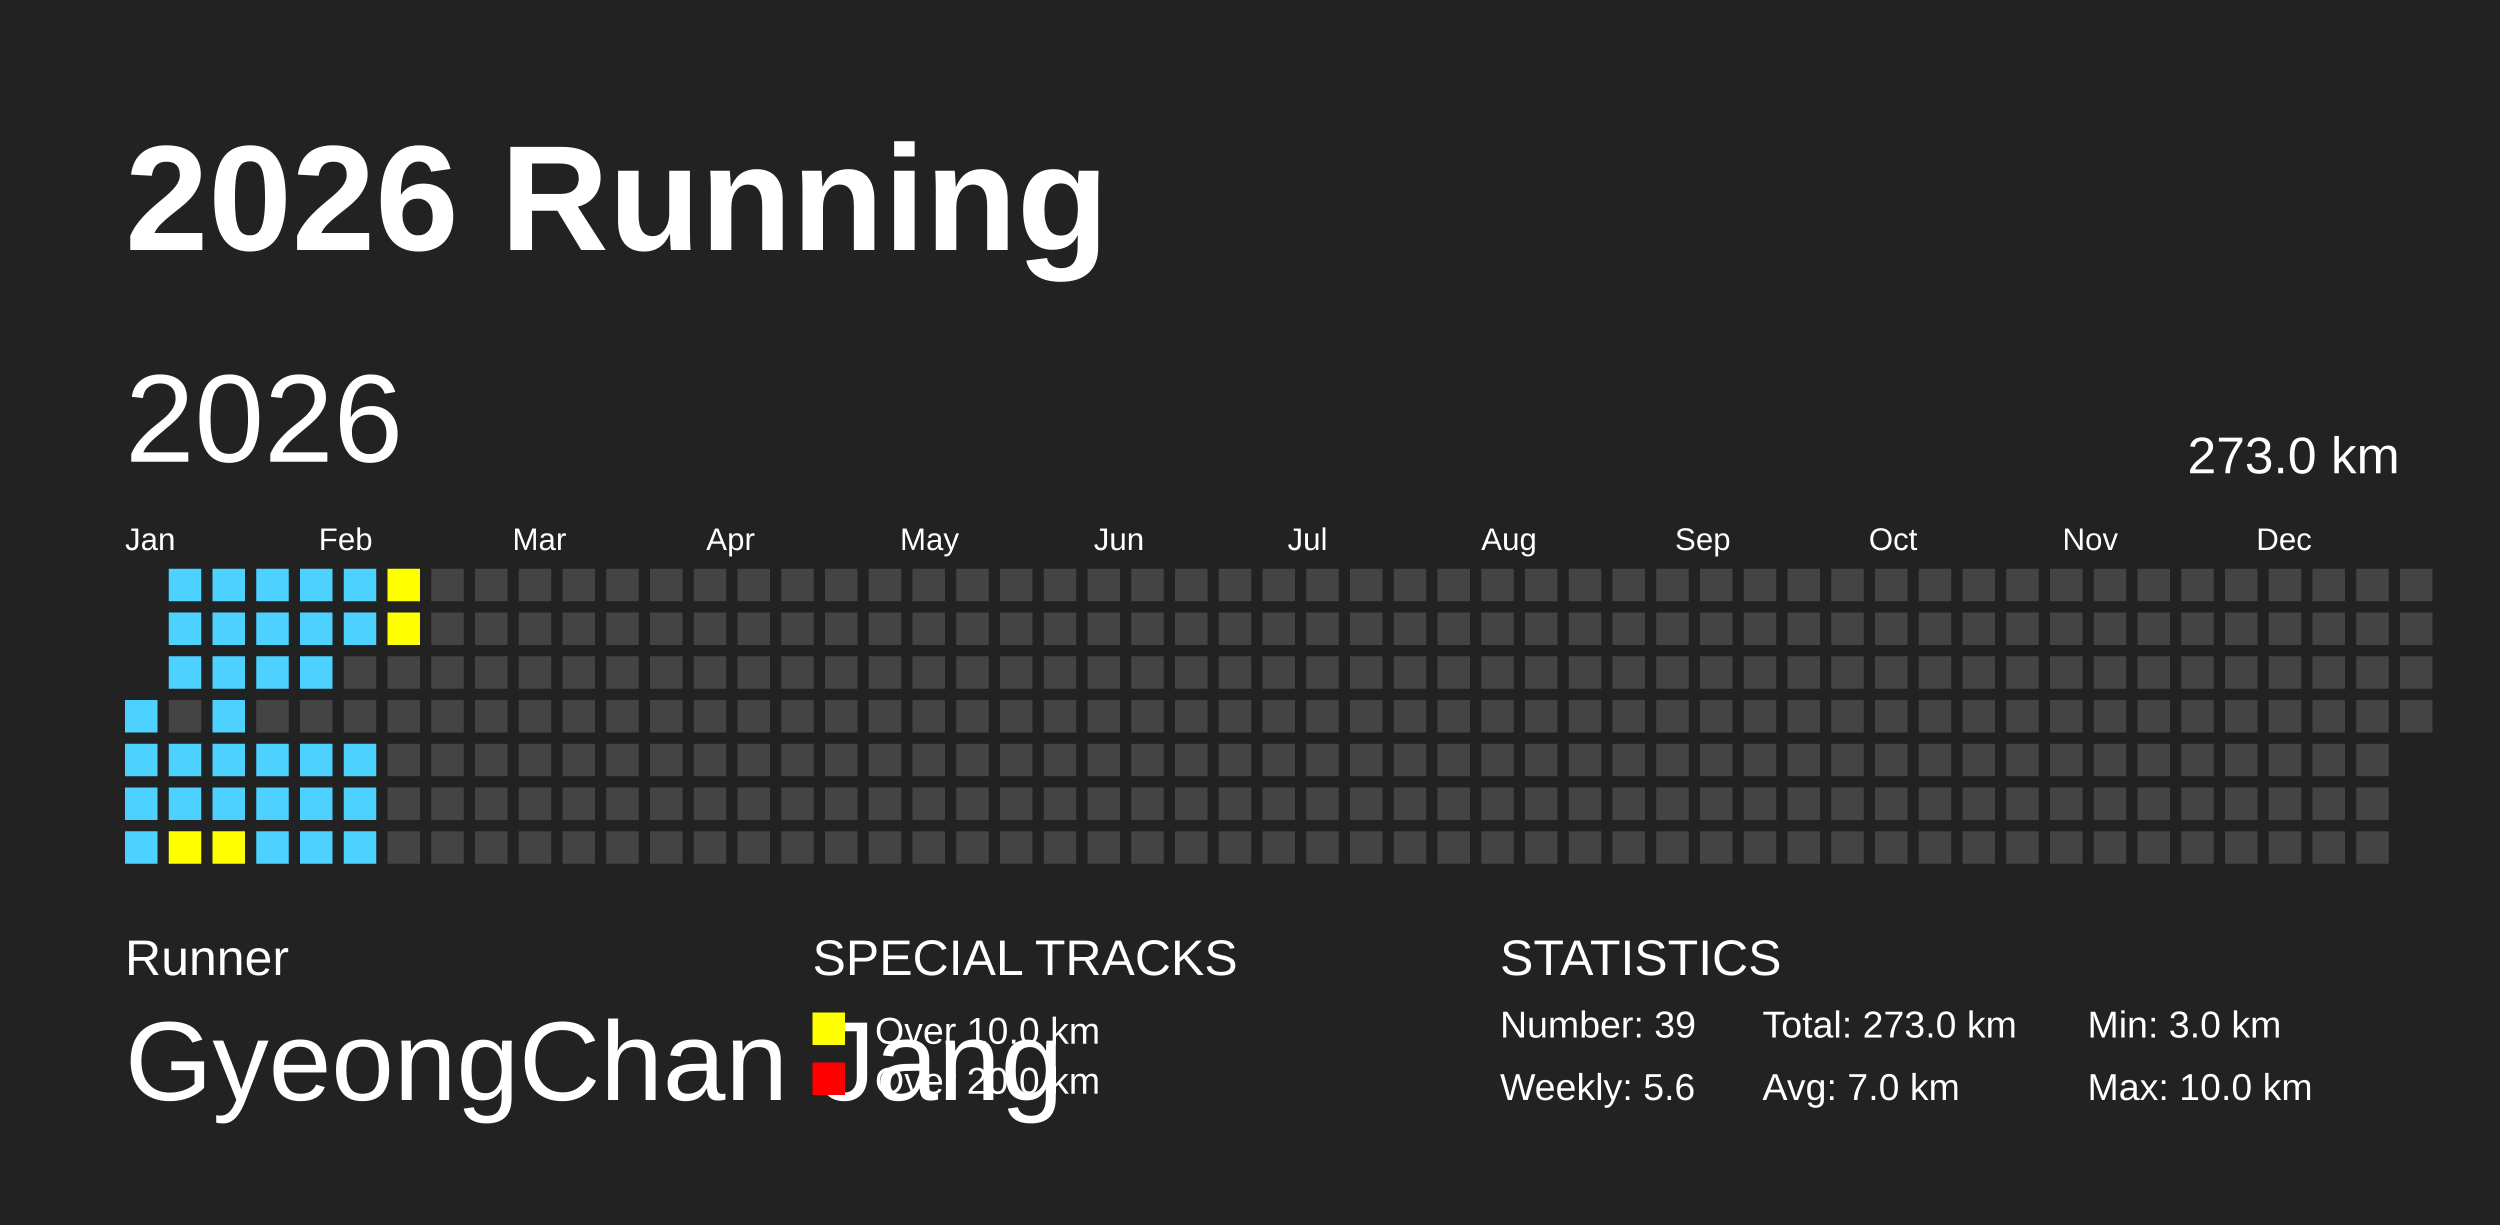
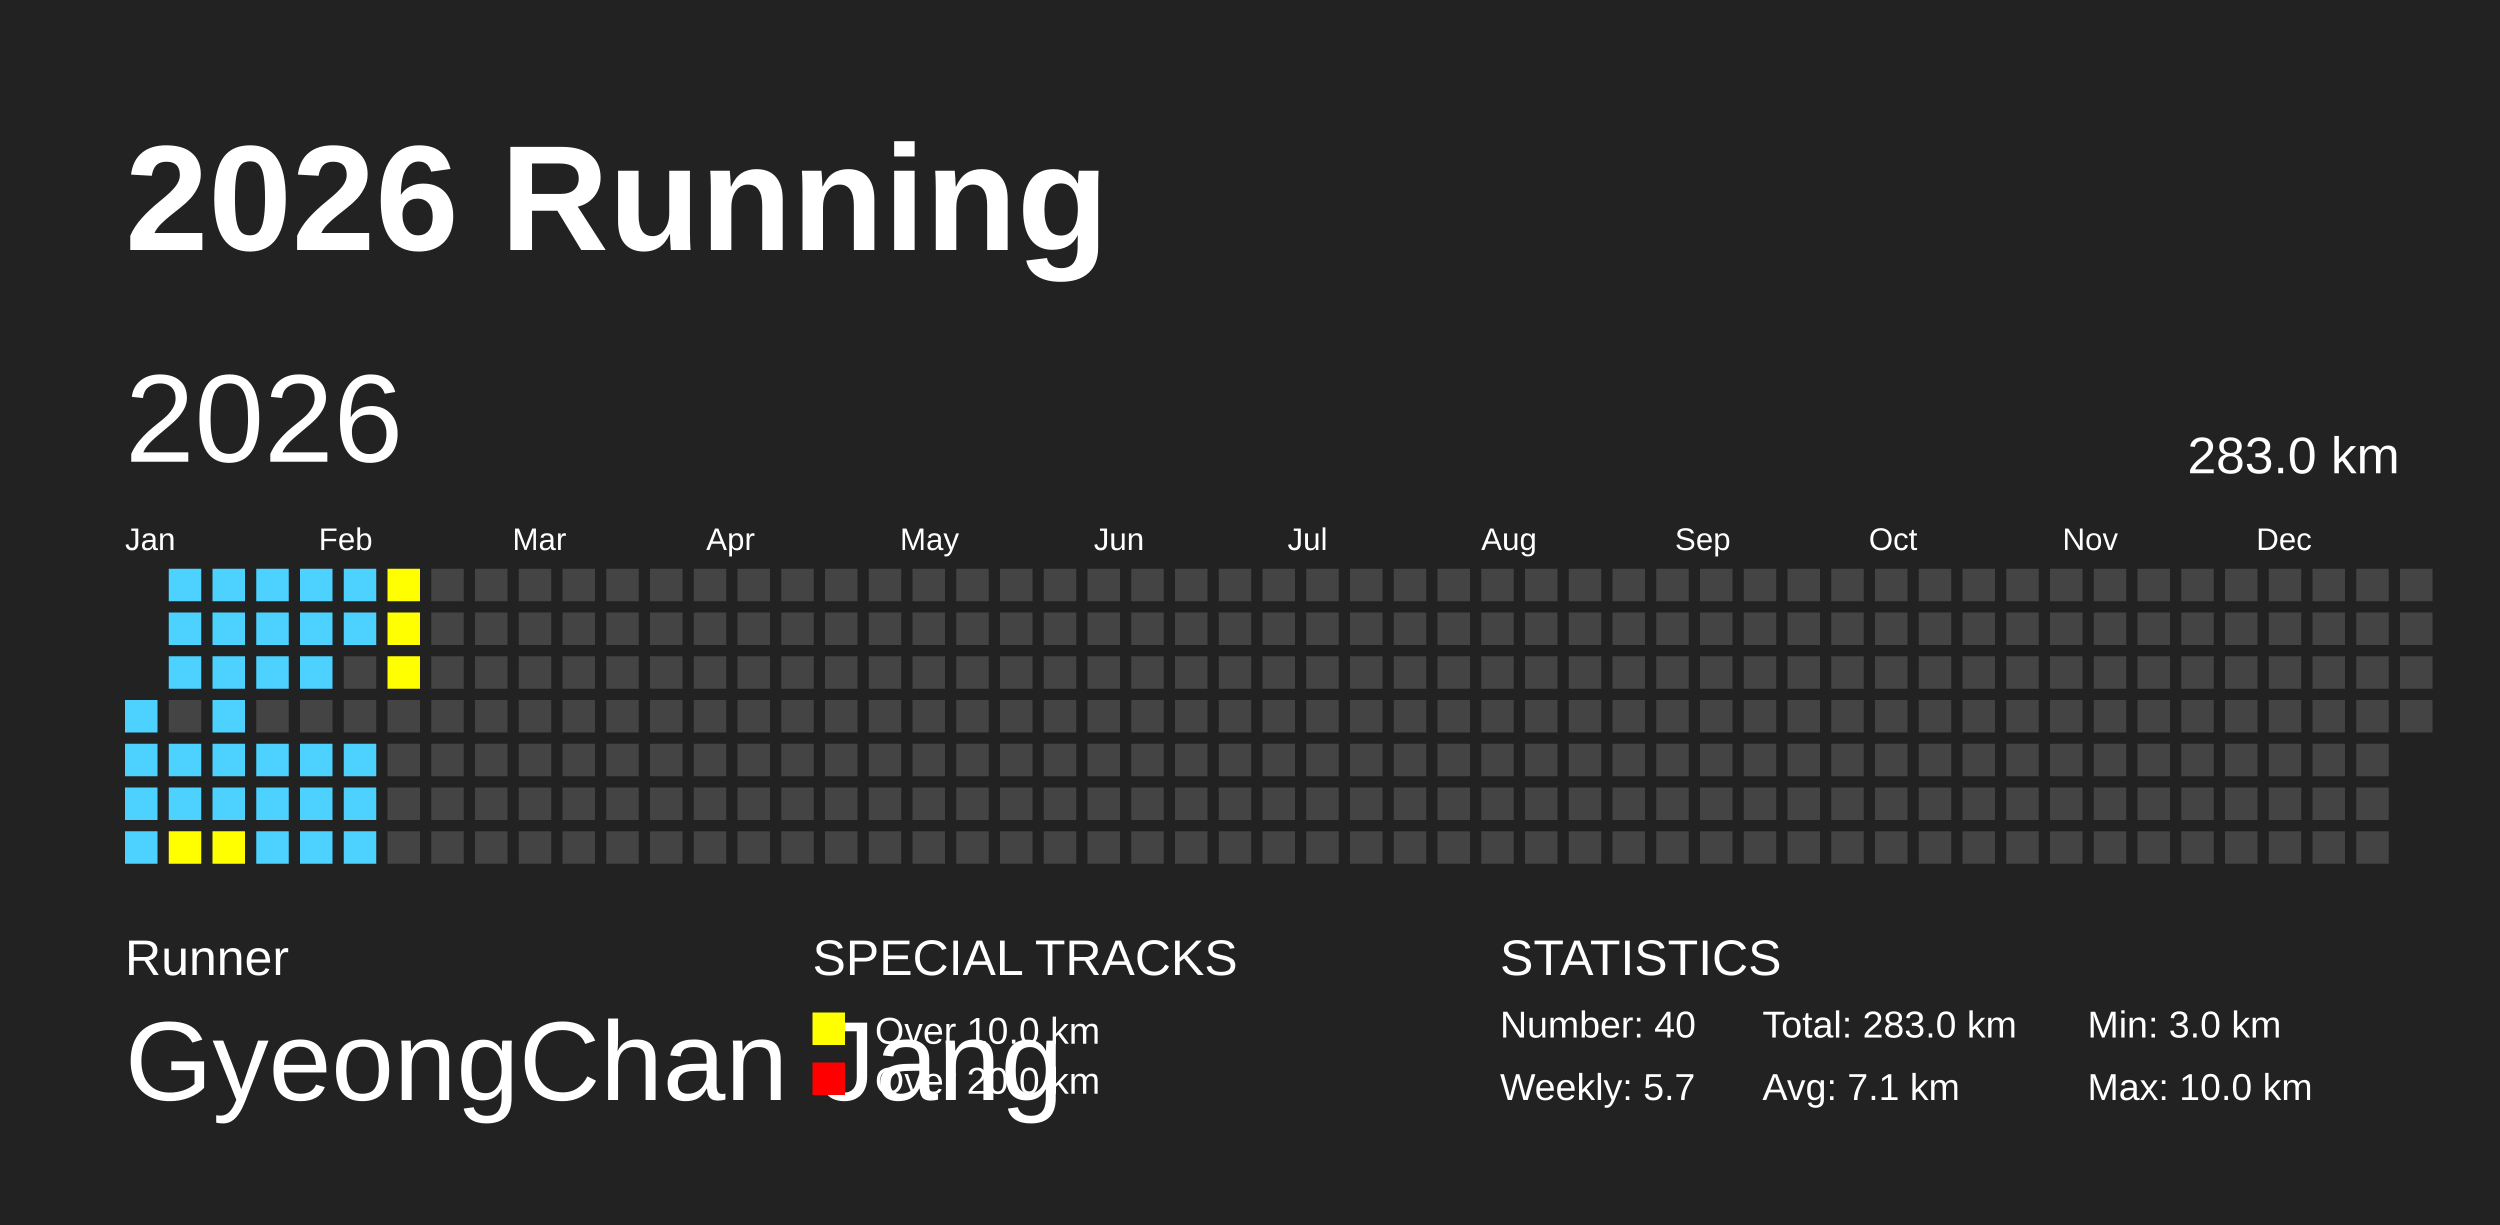
<svg xmlns="http://www.w3.org/2000/svg" baseProfile="full" height="98mm" version="1.1" viewBox="0,0,200,98" width="200mm">
  <defs />
  <rect fill="#222222" height="98" width="200" x="0" y="0" />
  <text fill="#FFFFFF" style="font-size:12px; font-family:Arial; font-weight:bold;" x="10" y="20">2026 Running</text>
  <text fill="#FFFFFF" style="font-size:4px; font-family:Arial" x="10" y="78">Runner</text>
  <text fill="#FFFFFF" style="font-size:9px; font-family:Arial" x="10" y="88">GyeongChan Jang</text>
  <text fill="#FFFFFF" style="font-size:4px; font-family:Arial" x="65" y="78">SPECIAL TRACKS</text>
  <rect fill="yellow" height="2.6" width="2.6" x="65" y="81" />
  <text fill="#FFFFFF" style="font-size:3px; font-family:Arial" x="70" y="83.5">Over 10.0 km</text>
  <rect fill="red" height="2.6" width="2.6" x="65" y="85" />
  <text fill="#FFFFFF" style="font-size:3px; font-family:Arial" x="70" y="87.5">Over 20.0 km</text>
  <text fill="#FFFFFF" style="font-size:4px; font-family:Arial" x="120" y="78">STATISTICS</text>
-   <text fill="#FFFFFF" style="font-size:3px; font-family:Arial" x="120" y="83">Number: 39</text>
-   <text fill="#FFFFFF" style="font-size:3px; font-family:Arial" x="120" y="88">Weekly: 5.6</text>
-   <text fill="#FFFFFF" style="font-size:3px; font-family:Arial" x="141" y="83">Total: 273.0 km</text>
-   <text fill="#FFFFFF" style="font-size:3px; font-family:Arial" x="141" y="88">Avg: 7.0 km</text>
+   <text fill="#FFFFFF" style="font-size:3px; font-family:Arial" x="120" y="83">Number: 40</text>
+   <text fill="#FFFFFF" style="font-size:3px; font-family:Arial" x="120" y="88">Weekly: 5.7</text>
+   <text fill="#FFFFFF" style="font-size:3px; font-family:Arial" x="141" y="83">Total: 283.0 km</text>
+   <text fill="#FFFFFF" style="font-size:3px; font-family:Arial" x="141" y="88">Avg: 7.1 km</text>
  <text fill="#FFFFFF" style="font-size:3px; font-family:Arial" x="167" y="83">Min: 3.0 km</text>
  <text fill="#FFFFFF" style="font-size:3px; font-family:Arial" x="167" y="88">Max: 10.0 km</text>
  <text dominant-baseline="hanging" fill="#FFFFFF" style="font-size:10.0px; font-family:Arial;" x="10" y="30">2026</text>
-   <text dominant-baseline="hanging" fill="#FFFFFF" style="font-size:4.125px; font-family:Arial;" x="175" y="35">273.0 km</text>
+   <text dominant-baseline="hanging" fill="#FFFFFF" style="font-size:4.125px; font-family:Arial;" x="175" y="35">283.0 km</text>
  <text fill="#FFFFFF" style="font-size:2.5px; font-family:Arial" x="10.0" y="44">Jan</text>
  <text fill="#FFFFFF" style="font-size:2.5px; font-family:Arial" x="25.5" y="44">Feb</text>
  <text fill="#FFFFFF" style="font-size:2.5px; font-family:Arial" x="41.0" y="44">Mar</text>
  <text fill="#FFFFFF" style="font-size:2.5px; font-family:Arial" x="56.5" y="44">Apr</text>
  <text fill="#FFFFFF" style="font-size:2.5px; font-family:Arial" x="72.0" y="44">May</text>
  <text fill="#FFFFFF" style="font-size:2.5px; font-family:Arial" x="87.5" y="44">Jun</text>
  <text fill="#FFFFFF" style="font-size:2.5px; font-family:Arial" x="103.0" y="44">Jul</text>
  <text fill="#FFFFFF" style="font-size:2.5px; font-family:Arial" x="118.5" y="44">Aug</text>
  <text fill="#FFFFFF" style="font-size:2.5px; font-family:Arial" x="134.0" y="44">Sep</text>
  <text fill="#FFFFFF" style="font-size:2.5px; font-family:Arial" x="149.5" y="44">Oct</text>
  <text fill="#FFFFFF" style="font-size:2.5px; font-family:Arial" x="165.0" y="44">Nov</text>
  <text fill="#FFFFFF" style="font-size:2.5px; font-family:Arial" x="180.5" y="44">Dec</text>
  <rect fill="#4DD2FF" height="2.6" width="2.6" x="10.0" y="56.0" />
  <rect fill="#4DD2FF" height="2.6" width="2.6" x="10.0" y="59.5" />
  <rect fill="#4DD2FF" height="2.6" width="2.6" x="10.0" y="63.0" />
  <rect fill="#4DD2FF" height="2.6" width="2.6" x="10.0" y="66.5" />
  <rect fill="#4DD2FF" height="2.6" width="2.6" x="13.5" y="45.5" />
  <rect fill="#4DD2FF" height="2.6" width="2.6" x="13.5" y="49.0" />
  <rect fill="#4DD2FF" height="2.6" width="2.6" x="13.5" y="52.5" />
  <rect fill="#444444" height="2.6" width="2.6" x="13.5" y="56.0" />
  <rect fill="#4DD2FF" height="2.6" width="2.6" x="13.5" y="59.5" />
  <rect fill="#4DD2FF" height="2.6" width="2.6" x="13.5" y="63.0" />
  <rect fill="yellow" height="2.6" width="2.6" x="13.5" y="66.5" />
  <rect fill="#4DD2FF" height="2.6" width="2.6" x="17.0" y="45.5" />
  <rect fill="#4DD2FF" height="2.6" width="2.6" x="17.0" y="49.0" />
  <rect fill="#4DD2FF" height="2.6" width="2.6" x="17.0" y="52.5" />
  <rect fill="#4DD2FF" height="2.6" width="2.6" x="17.0" y="56.0" />
  <rect fill="#4DD2FF" height="2.6" width="2.6" x="17.0" y="59.5" />
  <rect fill="#4DD2FF" height="2.6" width="2.6" x="17.0" y="63.0" />
  <rect fill="yellow" height="2.6" width="2.6" x="17.0" y="66.5" />
  <rect fill="#4DD2FF" height="2.6" width="2.6" x="20.5" y="45.5" />
  <rect fill="#4DD2FF" height="2.6" width="2.6" x="20.5" y="49.0" />
  <rect fill="#4DD2FF" height="2.6" width="2.6" x="20.5" y="52.5" />
  <rect fill="#444444" height="2.6" width="2.6" x="20.5" y="56.0" />
  <rect fill="#4DD2FF" height="2.6" width="2.6" x="20.5" y="59.5" />
  <rect fill="#4DD2FF" height="2.6" width="2.6" x="20.5" y="63.0" />
  <rect fill="#4DD2FF" height="2.6" width="2.6" x="20.5" y="66.5" />
  <rect fill="#4DD2FF" height="2.6" width="2.6" x="24.0" y="45.5" />
  <rect fill="#4DD2FF" height="2.6" width="2.6" x="24.0" y="49.0" />
  <rect fill="#4DD2FF" height="2.6" width="2.6" x="24.0" y="52.5" />
  <rect fill="#444444" height="2.6" width="2.6" x="24.0" y="56.0" />
  <rect fill="#4DD2FF" height="2.6" width="2.6" x="24.0" y="59.5" />
  <rect fill="#4DD2FF" height="2.6" width="2.6" x="24.0" y="63.0" />
  <rect fill="#4DD2FF" height="2.6" width="2.6" x="24.0" y="66.5" />
  <rect fill="#4DD2FF" height="2.6" width="2.6" x="27.5" y="45.5" />
  <rect fill="#4DD2FF" height="2.6" width="2.6" x="27.5" y="49.0" />
  <rect fill="#444444" height="2.6" width="2.6" x="27.5" y="52.5" />
  <rect fill="#444444" height="2.6" width="2.6" x="27.5" y="56.0" />
  <rect fill="#4DD2FF" height="2.6" width="2.6" x="27.5" y="59.5" />
  <rect fill="#4DD2FF" height="2.6" width="2.6" x="27.5" y="63.0" />
  <rect fill="#4DD2FF" height="2.6" width="2.6" x="27.5" y="66.5" />
  <rect fill="yellow" height="2.6" width="2.6" x="31.0" y="45.5" />
  <rect fill="yellow" height="2.6" width="2.6" x="31.0" y="49.0" />
-   <rect fill="#444444" height="2.6" width="2.6" x="31.0" y="52.5" />
+   <rect fill="yellow" height="2.6" width="2.6" x="31.0" y="52.5" />
  <rect fill="#444444" height="2.6" width="2.6" x="31.0" y="56.0" />
  <rect fill="#444444" height="2.6" width="2.6" x="31.0" y="59.5" />
  <rect fill="#444444" height="2.6" width="2.6" x="31.0" y="63.0" />
  <rect fill="#444444" height="2.6" width="2.6" x="31.0" y="66.5" />
  <rect fill="#444444" height="2.6" width="2.6" x="34.5" y="45.5" />
  <rect fill="#444444" height="2.6" width="2.6" x="34.5" y="49.0" />
  <rect fill="#444444" height="2.6" width="2.6" x="34.5" y="52.5" />
  <rect fill="#444444" height="2.6" width="2.6" x="34.5" y="56.0" />
  <rect fill="#444444" height="2.6" width="2.6" x="34.5" y="59.5" />
  <rect fill="#444444" height="2.6" width="2.6" x="34.5" y="63.0" />
  <rect fill="#444444" height="2.6" width="2.6" x="34.5" y="66.5" />
  <rect fill="#444444" height="2.6" width="2.6" x="38.0" y="45.5" />
  <rect fill="#444444" height="2.6" width="2.6" x="38.0" y="49.0" />
  <rect fill="#444444" height="2.6" width="2.6" x="38.0" y="52.5" />
  <rect fill="#444444" height="2.6" width="2.6" x="38.0" y="56.0" />
  <rect fill="#444444" height="2.6" width="2.6" x="38.0" y="59.5" />
  <rect fill="#444444" height="2.6" width="2.6" x="38.0" y="63.0" />
  <rect fill="#444444" height="2.6" width="2.6" x="38.0" y="66.5" />
  <rect fill="#444444" height="2.6" width="2.6" x="41.5" y="45.5" />
  <rect fill="#444444" height="2.6" width="2.6" x="41.5" y="49.0" />
  <rect fill="#444444" height="2.6" width="2.6" x="41.5" y="52.5" />
  <rect fill="#444444" height="2.6" width="2.6" x="41.5" y="56.0" />
  <rect fill="#444444" height="2.6" width="2.6" x="41.5" y="59.5" />
  <rect fill="#444444" height="2.6" width="2.6" x="41.5" y="63.0" />
  <rect fill="#444444" height="2.6" width="2.6" x="41.5" y="66.5" />
  <rect fill="#444444" height="2.6" width="2.6" x="45.0" y="45.5" />
  <rect fill="#444444" height="2.6" width="2.6" x="45.0" y="49.0" />
  <rect fill="#444444" height="2.6" width="2.6" x="45.0" y="52.5" />
  <rect fill="#444444" height="2.6" width="2.6" x="45.0" y="56.0" />
  <rect fill="#444444" height="2.6" width="2.6" x="45.0" y="59.5" />
  <rect fill="#444444" height="2.6" width="2.6" x="45.0" y="63.0" />
  <rect fill="#444444" height="2.6" width="2.6" x="45.0" y="66.5" />
  <rect fill="#444444" height="2.6" width="2.6" x="48.5" y="45.5" />
  <rect fill="#444444" height="2.6" width="2.6" x="48.5" y="49.0" />
  <rect fill="#444444" height="2.6" width="2.6" x="48.5" y="52.5" />
  <rect fill="#444444" height="2.6" width="2.6" x="48.5" y="56.0" />
  <rect fill="#444444" height="2.6" width="2.6" x="48.5" y="59.5" />
  <rect fill="#444444" height="2.6" width="2.6" x="48.5" y="63.0" />
  <rect fill="#444444" height="2.6" width="2.6" x="48.5" y="66.5" />
  <rect fill="#444444" height="2.6" width="2.6" x="52.0" y="45.5" />
  <rect fill="#444444" height="2.6" width="2.6" x="52.0" y="49.0" />
  <rect fill="#444444" height="2.6" width="2.6" x="52.0" y="52.5" />
  <rect fill="#444444" height="2.6" width="2.6" x="52.0" y="56.0" />
  <rect fill="#444444" height="2.6" width="2.6" x="52.0" y="59.5" />
  <rect fill="#444444" height="2.6" width="2.6" x="52.0" y="63.0" />
  <rect fill="#444444" height="2.6" width="2.6" x="52.0" y="66.5" />
  <rect fill="#444444" height="2.6" width="2.6" x="55.5" y="45.5" />
  <rect fill="#444444" height="2.6" width="2.6" x="55.5" y="49.0" />
  <rect fill="#444444" height="2.6" width="2.6" x="55.5" y="52.5" />
  <rect fill="#444444" height="2.6" width="2.6" x="55.5" y="56.0" />
  <rect fill="#444444" height="2.6" width="2.6" x="55.5" y="59.5" />
  <rect fill="#444444" height="2.6" width="2.6" x="55.5" y="63.0" />
  <rect fill="#444444" height="2.6" width="2.6" x="55.5" y="66.5" />
  <rect fill="#444444" height="2.6" width="2.6" x="59.0" y="45.5" />
  <rect fill="#444444" height="2.6" width="2.6" x="59.0" y="49.0" />
  <rect fill="#444444" height="2.6" width="2.6" x="59.0" y="52.5" />
  <rect fill="#444444" height="2.6" width="2.6" x="59.0" y="56.0" />
  <rect fill="#444444" height="2.6" width="2.6" x="59.0" y="59.5" />
  <rect fill="#444444" height="2.6" width="2.6" x="59.0" y="63.0" />
  <rect fill="#444444" height="2.6" width="2.6" x="59.0" y="66.5" />
  <rect fill="#444444" height="2.6" width="2.6" x="62.5" y="45.5" />
  <rect fill="#444444" height="2.6" width="2.6" x="62.5" y="49.0" />
  <rect fill="#444444" height="2.6" width="2.6" x="62.5" y="52.5" />
  <rect fill="#444444" height="2.6" width="2.6" x="62.5" y="56.0" />
  <rect fill="#444444" height="2.6" width="2.6" x="62.5" y="59.5" />
  <rect fill="#444444" height="2.6" width="2.6" x="62.5" y="63.0" />
  <rect fill="#444444" height="2.6" width="2.6" x="62.5" y="66.5" />
  <rect fill="#444444" height="2.6" width="2.6" x="66.0" y="45.5" />
  <rect fill="#444444" height="2.6" width="2.6" x="66.0" y="49.0" />
  <rect fill="#444444" height="2.6" width="2.6" x="66.0" y="52.5" />
  <rect fill="#444444" height="2.6" width="2.6" x="66.0" y="56.0" />
  <rect fill="#444444" height="2.6" width="2.6" x="66.0" y="59.5" />
  <rect fill="#444444" height="2.6" width="2.6" x="66.0" y="63.0" />
  <rect fill="#444444" height="2.6" width="2.6" x="66.0" y="66.5" />
  <rect fill="#444444" height="2.6" width="2.6" x="69.5" y="45.5" />
  <rect fill="#444444" height="2.6" width="2.6" x="69.5" y="49.0" />
  <rect fill="#444444" height="2.6" width="2.6" x="69.5" y="52.5" />
  <rect fill="#444444" height="2.6" width="2.6" x="69.5" y="56.0" />
  <rect fill="#444444" height="2.6" width="2.6" x="69.5" y="59.5" />
  <rect fill="#444444" height="2.6" width="2.6" x="69.5" y="63.0" />
  <rect fill="#444444" height="2.6" width="2.6" x="69.5" y="66.5" />
  <rect fill="#444444" height="2.6" width="2.6" x="73.0" y="45.5" />
  <rect fill="#444444" height="2.6" width="2.6" x="73.0" y="49.0" />
  <rect fill="#444444" height="2.6" width="2.6" x="73.0" y="52.5" />
  <rect fill="#444444" height="2.6" width="2.6" x="73.0" y="56.0" />
  <rect fill="#444444" height="2.6" width="2.6" x="73.0" y="59.5" />
  <rect fill="#444444" height="2.6" width="2.6" x="73.0" y="63.0" />
  <rect fill="#444444" height="2.6" width="2.6" x="73.0" y="66.5" />
  <rect fill="#444444" height="2.6" width="2.6" x="76.5" y="45.5" />
  <rect fill="#444444" height="2.6" width="2.6" x="76.5" y="49.0" />
  <rect fill="#444444" height="2.6" width="2.6" x="76.5" y="52.5" />
  <rect fill="#444444" height="2.6" width="2.6" x="76.5" y="56.0" />
  <rect fill="#444444" height="2.6" width="2.6" x="76.5" y="59.5" />
  <rect fill="#444444" height="2.6" width="2.6" x="76.5" y="63.0" />
  <rect fill="#444444" height="2.6" width="2.6" x="76.5" y="66.5" />
  <rect fill="#444444" height="2.6" width="2.6" x="80.0" y="45.5" />
  <rect fill="#444444" height="2.6" width="2.6" x="80.0" y="49.0" />
  <rect fill="#444444" height="2.6" width="2.6" x="80.0" y="52.5" />
  <rect fill="#444444" height="2.6" width="2.6" x="80.0" y="56.0" />
  <rect fill="#444444" height="2.6" width="2.6" x="80.0" y="59.5" />
  <rect fill="#444444" height="2.6" width="2.6" x="80.0" y="63.0" />
  <rect fill="#444444" height="2.6" width="2.6" x="80.0" y="66.5" />
  <rect fill="#444444" height="2.6" width="2.6" x="83.5" y="45.5" />
  <rect fill="#444444" height="2.6" width="2.6" x="83.5" y="49.0" />
  <rect fill="#444444" height="2.6" width="2.6" x="83.5" y="52.5" />
  <rect fill="#444444" height="2.6" width="2.6" x="83.5" y="56.0" />
  <rect fill="#444444" height="2.6" width="2.6" x="83.5" y="59.5" />
  <rect fill="#444444" height="2.6" width="2.6" x="83.5" y="63.0" />
  <rect fill="#444444" height="2.6" width="2.6" x="83.5" y="66.5" />
  <rect fill="#444444" height="2.6" width="2.6" x="87.0" y="45.5" />
  <rect fill="#444444" height="2.6" width="2.6" x="87.0" y="49.0" />
  <rect fill="#444444" height="2.6" width="2.6" x="87.0" y="52.5" />
  <rect fill="#444444" height="2.6" width="2.6" x="87.0" y="56.0" />
  <rect fill="#444444" height="2.6" width="2.6" x="87.0" y="59.5" />
  <rect fill="#444444" height="2.6" width="2.6" x="87.0" y="63.0" />
  <rect fill="#444444" height="2.6" width="2.6" x="87.0" y="66.5" />
  <rect fill="#444444" height="2.6" width="2.6" x="90.5" y="45.5" />
  <rect fill="#444444" height="2.6" width="2.6" x="90.5" y="49.0" />
  <rect fill="#444444" height="2.6" width="2.6" x="90.5" y="52.5" />
  <rect fill="#444444" height="2.6" width="2.6" x="90.5" y="56.0" />
  <rect fill="#444444" height="2.6" width="2.6" x="90.5" y="59.5" />
  <rect fill="#444444" height="2.6" width="2.6" x="90.5" y="63.0" />
  <rect fill="#444444" height="2.6" width="2.6" x="90.5" y="66.5" />
  <rect fill="#444444" height="2.6" width="2.6" x="94.0" y="45.5" />
  <rect fill="#444444" height="2.6" width="2.6" x="94.0" y="49.0" />
  <rect fill="#444444" height="2.6" width="2.6" x="94.0" y="52.5" />
  <rect fill="#444444" height="2.6" width="2.6" x="94.0" y="56.0" />
  <rect fill="#444444" height="2.6" width="2.6" x="94.0" y="59.5" />
  <rect fill="#444444" height="2.6" width="2.6" x="94.0" y="63.0" />
  <rect fill="#444444" height="2.6" width="2.6" x="94.0" y="66.5" />
  <rect fill="#444444" height="2.6" width="2.6" x="97.5" y="45.5" />
  <rect fill="#444444" height="2.6" width="2.6" x="97.5" y="49.0" />
  <rect fill="#444444" height="2.6" width="2.6" x="97.5" y="52.5" />
  <rect fill="#444444" height="2.6" width="2.6" x="97.5" y="56.0" />
  <rect fill="#444444" height="2.6" width="2.6" x="97.5" y="59.5" />
  <rect fill="#444444" height="2.6" width="2.6" x="97.5" y="63.0" />
  <rect fill="#444444" height="2.6" width="2.6" x="97.5" y="66.5" />
  <rect fill="#444444" height="2.6" width="2.6" x="101.0" y="45.5" />
  <rect fill="#444444" height="2.6" width="2.6" x="101.0" y="49.0" />
  <rect fill="#444444" height="2.6" width="2.6" x="101.0" y="52.5" />
  <rect fill="#444444" height="2.6" width="2.6" x="101.0" y="56.0" />
  <rect fill="#444444" height="2.6" width="2.6" x="101.0" y="59.5" />
  <rect fill="#444444" height="2.6" width="2.6" x="101.0" y="63.0" />
  <rect fill="#444444" height="2.6" width="2.6" x="101.0" y="66.5" />
  <rect fill="#444444" height="2.6" width="2.6" x="104.5" y="45.5" />
  <rect fill="#444444" height="2.6" width="2.6" x="104.5" y="49.0" />
  <rect fill="#444444" height="2.6" width="2.6" x="104.5" y="52.5" />
  <rect fill="#444444" height="2.6" width="2.6" x="104.5" y="56.0" />
  <rect fill="#444444" height="2.6" width="2.6" x="104.5" y="59.5" />
  <rect fill="#444444" height="2.6" width="2.6" x="104.5" y="63.0" />
  <rect fill="#444444" height="2.6" width="2.6" x="104.5" y="66.5" />
  <rect fill="#444444" height="2.6" width="2.6" x="108.0" y="45.5" />
  <rect fill="#444444" height="2.6" width="2.6" x="108.0" y="49.0" />
  <rect fill="#444444" height="2.6" width="2.6" x="108.0" y="52.5" />
  <rect fill="#444444" height="2.6" width="2.6" x="108.0" y="56.0" />
  <rect fill="#444444" height="2.6" width="2.6" x="108.0" y="59.5" />
  <rect fill="#444444" height="2.6" width="2.6" x="108.0" y="63.0" />
  <rect fill="#444444" height="2.6" width="2.6" x="108.0" y="66.5" />
  <rect fill="#444444" height="2.6" width="2.6" x="111.5" y="45.5" />
  <rect fill="#444444" height="2.6" width="2.6" x="111.5" y="49.0" />
  <rect fill="#444444" height="2.6" width="2.6" x="111.5" y="52.5" />
  <rect fill="#444444" height="2.6" width="2.6" x="111.5" y="56.0" />
  <rect fill="#444444" height="2.6" width="2.6" x="111.5" y="59.5" />
  <rect fill="#444444" height="2.6" width="2.6" x="111.5" y="63.0" />
  <rect fill="#444444" height="2.6" width="2.6" x="111.5" y="66.5" />
  <rect fill="#444444" height="2.6" width="2.6" x="115.0" y="45.5" />
  <rect fill="#444444" height="2.6" width="2.6" x="115.0" y="49.0" />
  <rect fill="#444444" height="2.6" width="2.6" x="115.0" y="52.5" />
  <rect fill="#444444" height="2.6" width="2.6" x="115.0" y="56.0" />
  <rect fill="#444444" height="2.6" width="2.6" x="115.0" y="59.5" />
  <rect fill="#444444" height="2.6" width="2.6" x="115.0" y="63.0" />
  <rect fill="#444444" height="2.6" width="2.6" x="115.0" y="66.5" />
  <rect fill="#444444" height="2.6" width="2.6" x="118.5" y="45.5" />
  <rect fill="#444444" height="2.6" width="2.6" x="118.5" y="49.0" />
  <rect fill="#444444" height="2.6" width="2.6" x="118.5" y="52.5" />
  <rect fill="#444444" height="2.6" width="2.6" x="118.5" y="56.0" />
  <rect fill="#444444" height="2.6" width="2.6" x="118.5" y="59.5" />
  <rect fill="#444444" height="2.6" width="2.6" x="118.5" y="63.0" />
  <rect fill="#444444" height="2.6" width="2.6" x="118.5" y="66.5" />
  <rect fill="#444444" height="2.6" width="2.6" x="122.0" y="45.5" />
  <rect fill="#444444" height="2.6" width="2.6" x="122.0" y="49.0" />
  <rect fill="#444444" height="2.6" width="2.6" x="122.0" y="52.5" />
  <rect fill="#444444" height="2.6" width="2.6" x="122.0" y="56.0" />
  <rect fill="#444444" height="2.6" width="2.6" x="122.0" y="59.5" />
  <rect fill="#444444" height="2.6" width="2.6" x="122.0" y="63.0" />
  <rect fill="#444444" height="2.6" width="2.6" x="122.0" y="66.5" />
  <rect fill="#444444" height="2.6" width="2.6" x="125.5" y="45.5" />
  <rect fill="#444444" height="2.6" width="2.6" x="125.5" y="49.0" />
  <rect fill="#444444" height="2.6" width="2.6" x="125.5" y="52.5" />
  <rect fill="#444444" height="2.6" width="2.6" x="125.5" y="56.0" />
  <rect fill="#444444" height="2.6" width="2.6" x="125.5" y="59.5" />
  <rect fill="#444444" height="2.6" width="2.6" x="125.5" y="63.0" />
  <rect fill="#444444" height="2.6" width="2.6" x="125.5" y="66.5" />
  <rect fill="#444444" height="2.6" width="2.6" x="129.0" y="45.5" />
  <rect fill="#444444" height="2.6" width="2.6" x="129.0" y="49.0" />
  <rect fill="#444444" height="2.6" width="2.6" x="129.0" y="52.5" />
  <rect fill="#444444" height="2.6" width="2.6" x="129.0" y="56.0" />
  <rect fill="#444444" height="2.6" width="2.6" x="129.0" y="59.5" />
  <rect fill="#444444" height="2.6" width="2.6" x="129.0" y="63.0" />
  <rect fill="#444444" height="2.6" width="2.6" x="129.0" y="66.5" />
  <rect fill="#444444" height="2.6" width="2.6" x="132.5" y="45.5" />
  <rect fill="#444444" height="2.6" width="2.6" x="132.5" y="49.0" />
  <rect fill="#444444" height="2.6" width="2.6" x="132.5" y="52.5" />
  <rect fill="#444444" height="2.6" width="2.6" x="132.5" y="56.0" />
  <rect fill="#444444" height="2.6" width="2.6" x="132.5" y="59.5" />
  <rect fill="#444444" height="2.6" width="2.6" x="132.5" y="63.0" />
  <rect fill="#444444" height="2.6" width="2.6" x="132.5" y="66.5" />
  <rect fill="#444444" height="2.6" width="2.6" x="136.0" y="45.5" />
  <rect fill="#444444" height="2.6" width="2.6" x="136.0" y="49.0" />
  <rect fill="#444444" height="2.6" width="2.6" x="136.0" y="52.5" />
  <rect fill="#444444" height="2.6" width="2.6" x="136.0" y="56.0" />
  <rect fill="#444444" height="2.6" width="2.6" x="136.0" y="59.5" />
  <rect fill="#444444" height="2.6" width="2.6" x="136.0" y="63.0" />
  <rect fill="#444444" height="2.6" width="2.6" x="136.0" y="66.5" />
  <rect fill="#444444" height="2.6" width="2.6" x="139.5" y="45.5" />
  <rect fill="#444444" height="2.6" width="2.6" x="139.5" y="49.0" />
  <rect fill="#444444" height="2.6" width="2.6" x="139.5" y="52.5" />
  <rect fill="#444444" height="2.6" width="2.6" x="139.5" y="56.0" />
  <rect fill="#444444" height="2.6" width="2.6" x="139.5" y="59.5" />
  <rect fill="#444444" height="2.6" width="2.6" x="139.5" y="63.0" />
  <rect fill="#444444" height="2.6" width="2.6" x="139.5" y="66.5" />
  <rect fill="#444444" height="2.6" width="2.6" x="143.0" y="45.5" />
  <rect fill="#444444" height="2.6" width="2.6" x="143.0" y="49.0" />
  <rect fill="#444444" height="2.6" width="2.6" x="143.0" y="52.5" />
  <rect fill="#444444" height="2.6" width="2.6" x="143.0" y="56.0" />
  <rect fill="#444444" height="2.6" width="2.6" x="143.0" y="59.5" />
  <rect fill="#444444" height="2.6" width="2.6" x="143.0" y="63.0" />
  <rect fill="#444444" height="2.6" width="2.6" x="143.0" y="66.5" />
  <rect fill="#444444" height="2.6" width="2.6" x="146.5" y="45.5" />
  <rect fill="#444444" height="2.6" width="2.6" x="146.5" y="49.0" />
  <rect fill="#444444" height="2.6" width="2.6" x="146.5" y="52.5" />
  <rect fill="#444444" height="2.6" width="2.6" x="146.5" y="56.0" />
  <rect fill="#444444" height="2.6" width="2.6" x="146.5" y="59.5" />
  <rect fill="#444444" height="2.6" width="2.6" x="146.5" y="63.0" />
  <rect fill="#444444" height="2.6" width="2.6" x="146.5" y="66.5" />
  <rect fill="#444444" height="2.6" width="2.6" x="150.0" y="45.5" />
  <rect fill="#444444" height="2.6" width="2.6" x="150.0" y="49.0" />
  <rect fill="#444444" height="2.6" width="2.6" x="150.0" y="52.5" />
  <rect fill="#444444" height="2.6" width="2.6" x="150.0" y="56.0" />
  <rect fill="#444444" height="2.6" width="2.6" x="150.0" y="59.5" />
  <rect fill="#444444" height="2.6" width="2.6" x="150.0" y="63.0" />
  <rect fill="#444444" height="2.6" width="2.6" x="150.0" y="66.5" />
  <rect fill="#444444" height="2.6" width="2.6" x="153.5" y="45.5" />
  <rect fill="#444444" height="2.6" width="2.6" x="153.5" y="49.0" />
  <rect fill="#444444" height="2.6" width="2.6" x="153.5" y="52.5" />
  <rect fill="#444444" height="2.6" width="2.6" x="153.5" y="56.0" />
  <rect fill="#444444" height="2.6" width="2.6" x="153.5" y="59.5" />
  <rect fill="#444444" height="2.6" width="2.6" x="153.5" y="63.0" />
  <rect fill="#444444" height="2.6" width="2.6" x="153.5" y="66.5" />
  <rect fill="#444444" height="2.6" width="2.6" x="157.0" y="45.5" />
  <rect fill="#444444" height="2.6" width="2.6" x="157.0" y="49.0" />
  <rect fill="#444444" height="2.6" width="2.6" x="157.0" y="52.5" />
  <rect fill="#444444" height="2.6" width="2.6" x="157.0" y="56.0" />
  <rect fill="#444444" height="2.6" width="2.6" x="157.0" y="59.5" />
  <rect fill="#444444" height="2.6" width="2.6" x="157.0" y="63.0" />
  <rect fill="#444444" height="2.6" width="2.6" x="157.0" y="66.5" />
  <rect fill="#444444" height="2.6" width="2.6" x="160.5" y="45.5" />
  <rect fill="#444444" height="2.6" width="2.6" x="160.5" y="49.0" />
  <rect fill="#444444" height="2.6" width="2.6" x="160.5" y="52.5" />
  <rect fill="#444444" height="2.6" width="2.6" x="160.5" y="56.0" />
  <rect fill="#444444" height="2.6" width="2.6" x="160.5" y="59.5" />
  <rect fill="#444444" height="2.6" width="2.6" x="160.5" y="63.0" />
  <rect fill="#444444" height="2.6" width="2.6" x="160.5" y="66.5" />
  <rect fill="#444444" height="2.6" width="2.6" x="164.0" y="45.5" />
  <rect fill="#444444" height="2.6" width="2.6" x="164.0" y="49.0" />
  <rect fill="#444444" height="2.6" width="2.6" x="164.0" y="52.5" />
  <rect fill="#444444" height="2.6" width="2.6" x="164.0" y="56.0" />
  <rect fill="#444444" height="2.6" width="2.6" x="164.0" y="59.5" />
  <rect fill="#444444" height="2.6" width="2.6" x="164.0" y="63.0" />
  <rect fill="#444444" height="2.6" width="2.6" x="164.0" y="66.5" />
  <rect fill="#444444" height="2.6" width="2.6" x="167.5" y="45.5" />
  <rect fill="#444444" height="2.6" width="2.6" x="167.5" y="49.0" />
  <rect fill="#444444" height="2.6" width="2.6" x="167.5" y="52.5" />
  <rect fill="#444444" height="2.6" width="2.6" x="167.5" y="56.0" />
  <rect fill="#444444" height="2.6" width="2.6" x="167.5" y="59.5" />
  <rect fill="#444444" height="2.6" width="2.6" x="167.5" y="63.0" />
  <rect fill="#444444" height="2.6" width="2.6" x="167.5" y="66.5" />
  <rect fill="#444444" height="2.6" width="2.6" x="171.0" y="45.5" />
  <rect fill="#444444" height="2.6" width="2.6" x="171.0" y="49.0" />
  <rect fill="#444444" height="2.6" width="2.6" x="171.0" y="52.5" />
  <rect fill="#444444" height="2.6" width="2.6" x="171.0" y="56.0" />
  <rect fill="#444444" height="2.6" width="2.6" x="171.0" y="59.5" />
  <rect fill="#444444" height="2.6" width="2.6" x="171.0" y="63.0" />
  <rect fill="#444444" height="2.6" width="2.6" x="171.0" y="66.5" />
  <rect fill="#444444" height="2.6" width="2.6" x="174.5" y="45.5" />
  <rect fill="#444444" height="2.6" width="2.6" x="174.5" y="49.0" />
  <rect fill="#444444" height="2.6" width="2.6" x="174.5" y="52.5" />
  <rect fill="#444444" height="2.6" width="2.6" x="174.5" y="56.0" />
  <rect fill="#444444" height="2.6" width="2.6" x="174.5" y="59.5" />
  <rect fill="#444444" height="2.6" width="2.6" x="174.5" y="63.0" />
  <rect fill="#444444" height="2.6" width="2.6" x="174.5" y="66.5" />
  <rect fill="#444444" height="2.6" width="2.6" x="178.0" y="45.5" />
  <rect fill="#444444" height="2.6" width="2.6" x="178.0" y="49.0" />
  <rect fill="#444444" height="2.6" width="2.6" x="178.0" y="52.5" />
  <rect fill="#444444" height="2.6" width="2.6" x="178.0" y="56.0" />
  <rect fill="#444444" height="2.6" width="2.6" x="178.0" y="59.5" />
  <rect fill="#444444" height="2.6" width="2.6" x="178.0" y="63.0" />
  <rect fill="#444444" height="2.6" width="2.6" x="178.0" y="66.5" />
  <rect fill="#444444" height="2.6" width="2.6" x="181.5" y="45.5" />
  <rect fill="#444444" height="2.6" width="2.6" x="181.5" y="49.0" />
  <rect fill="#444444" height="2.6" width="2.6" x="181.5" y="52.5" />
  <rect fill="#444444" height="2.6" width="2.6" x="181.5" y="56.0" />
  <rect fill="#444444" height="2.6" width="2.6" x="181.5" y="59.5" />
  <rect fill="#444444" height="2.6" width="2.6" x="181.5" y="63.0" />
  <rect fill="#444444" height="2.6" width="2.6" x="181.5" y="66.5" />
  <rect fill="#444444" height="2.6" width="2.6" x="185.0" y="45.5" />
  <rect fill="#444444" height="2.6" width="2.6" x="185.0" y="49.0" />
  <rect fill="#444444" height="2.6" width="2.6" x="185.0" y="52.5" />
  <rect fill="#444444" height="2.6" width="2.6" x="185.0" y="56.0" />
  <rect fill="#444444" height="2.6" width="2.6" x="185.0" y="59.5" />
  <rect fill="#444444" height="2.6" width="2.6" x="185.0" y="63.0" />
  <rect fill="#444444" height="2.6" width="2.6" x="185.0" y="66.5" />
  <rect fill="#444444" height="2.6" width="2.6" x="188.5" y="45.5" />
  <rect fill="#444444" height="2.6" width="2.6" x="188.5" y="49.0" />
  <rect fill="#444444" height="2.6" width="2.6" x="188.5" y="52.5" />
  <rect fill="#444444" height="2.6" width="2.6" x="188.5" y="56.0" />
  <rect fill="#444444" height="2.6" width="2.6" x="188.5" y="59.5" />
  <rect fill="#444444" height="2.6" width="2.6" x="188.5" y="63.0" />
  <rect fill="#444444" height="2.6" width="2.6" x="188.5" y="66.5" />
  <rect fill="#444444" height="2.6" width="2.6" x="192.0" y="45.5" />
  <rect fill="#444444" height="2.6" width="2.6" x="192.0" y="49.0" />
  <rect fill="#444444" height="2.6" width="2.6" x="192.0" y="52.5" />
  <rect fill="#444444" height="2.6" width="2.6" x="192.0" y="56.0" />
</svg>
